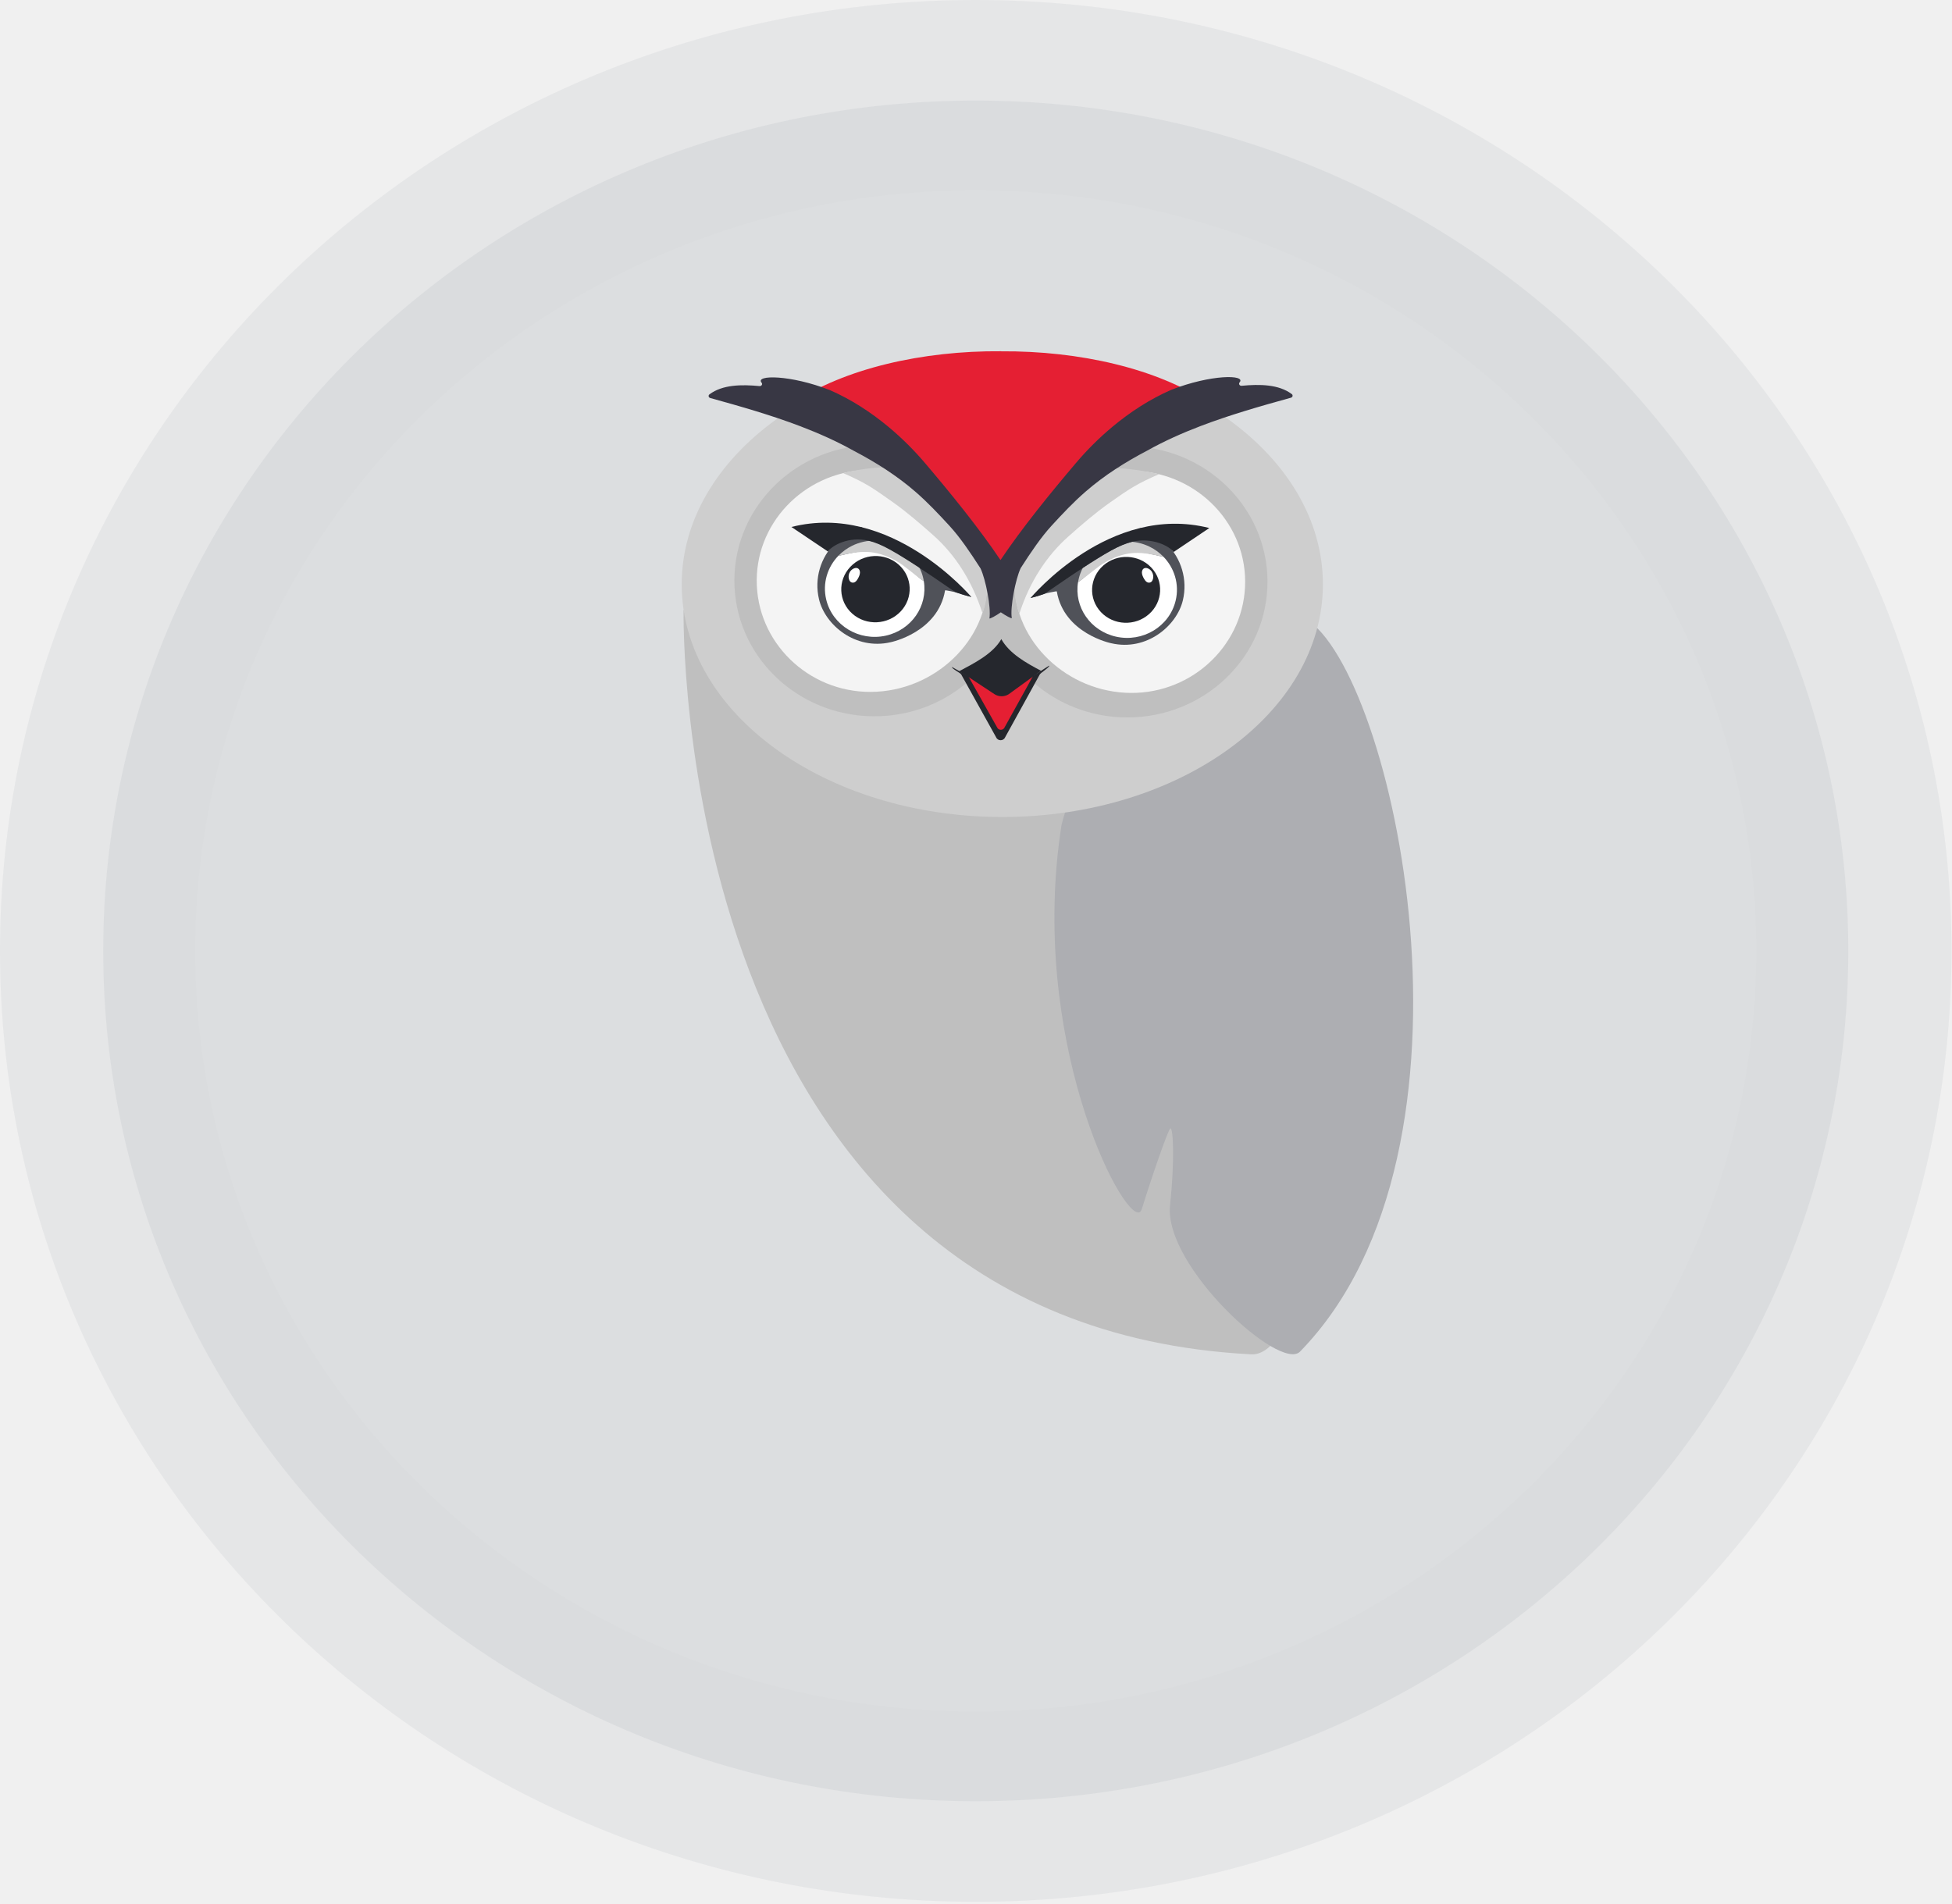
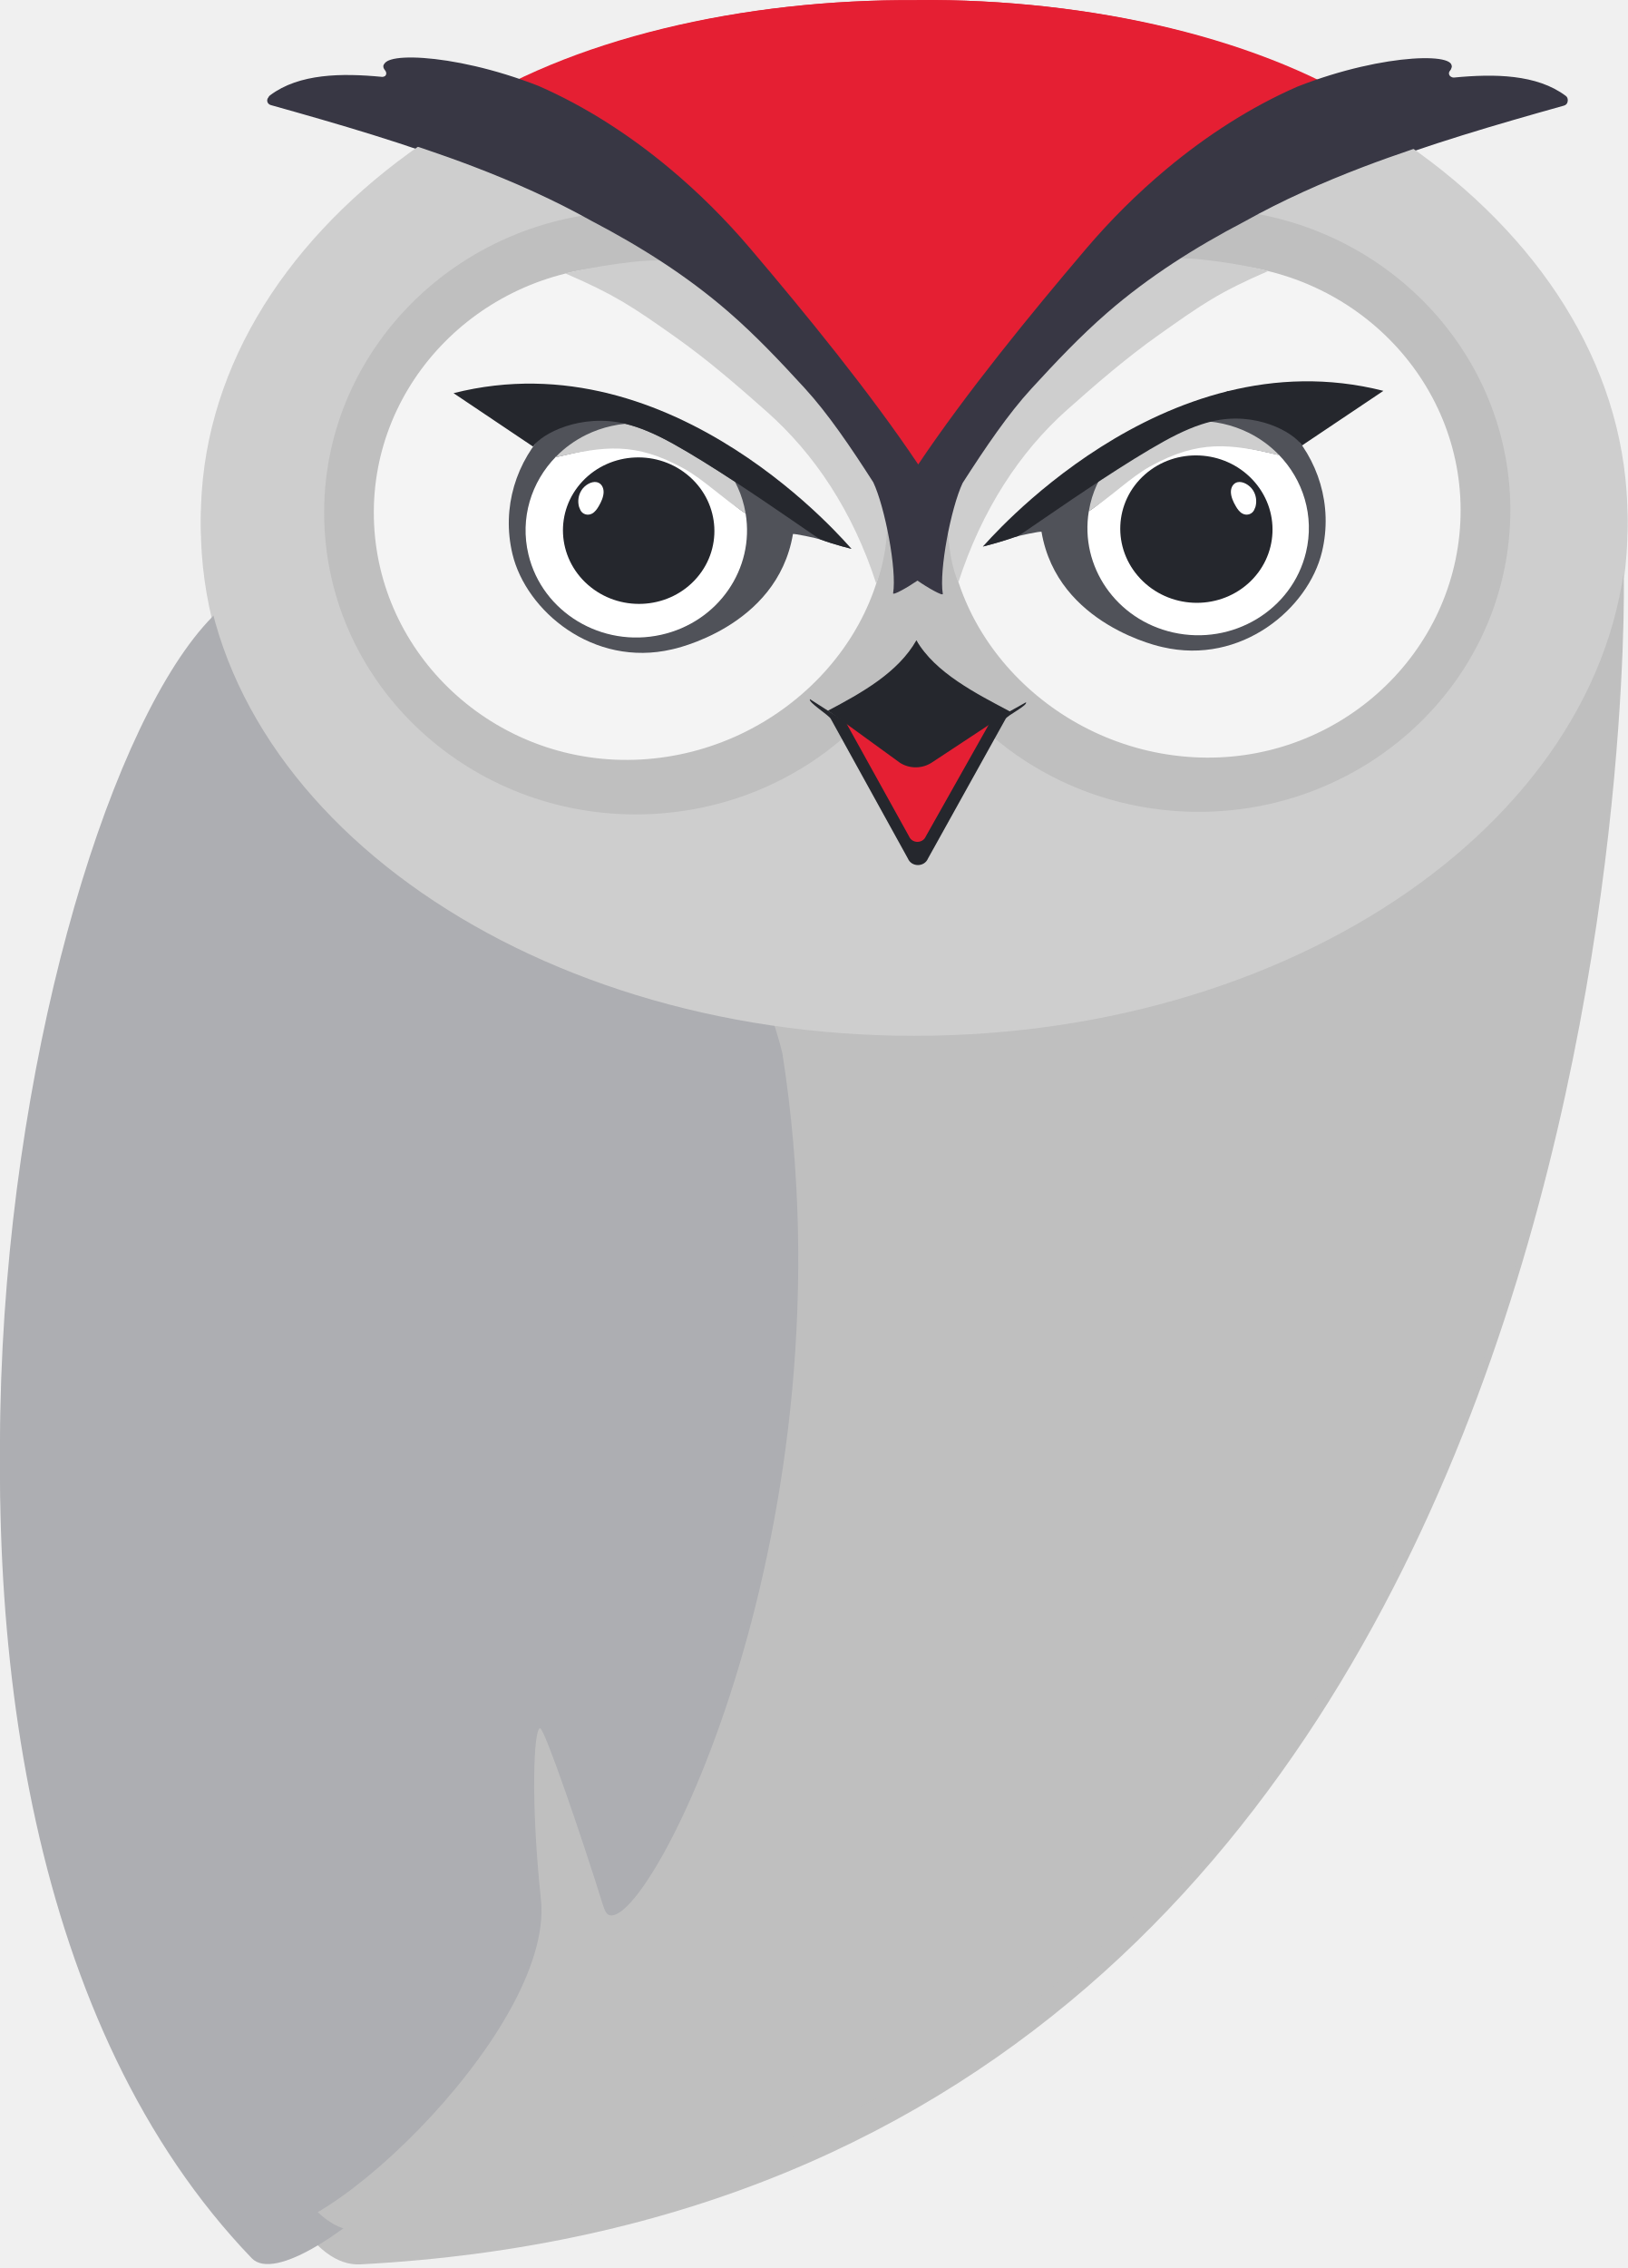
- <svg xmlns="http://www.w3.org/2000/svg" width="689" height="672" viewBox="0 0 689 672" fill="none">
-   <ellipse opacity="0.05" cx="344.412" cy="335.706" rx="344.412" ry="335.706" fill="#0A142F" />
-   <ellipse opacity="0.05" cx="344.413" cy="335.706" rx="307.984" ry="300.199" fill="#0A142F" />
-   <ellipse opacity="0.05" cx="344.412" cy="335.706" rx="275.53" ry="268.565" fill="white" />
-   <g clip-path="url(#clip0_42_228)">
-     <path d="M441.913 250.709C406.724 217.858 241.284 215.372 241.284 215.372C241.284 215.372 236.317 467.392 441.617 478.134C471.683 479.709 486.355 292.193 441.913 250.709Z" fill="#BFBFBF" />
-     <path d="M460.69 218.346C453.744 214.257 384.603 248.754 374.68 291.293C362.971 366.167 395.745 430.499 402.198 427.995C402.513 427.873 402.824 427.486 403.143 426.464C406.669 415.133 412.455 398.311 413.132 398.347C414.155 398.404 414.64 410.029 412.995 425.542C410.736 446.887 451.792 484.433 458.871 477.177C528.979 405.28 491.73 236.62 460.69 218.346Z" fill="#ADAEB2" />
-     <path d="M353.786 288.431C416.282 288.431 466.946 251.657 466.946 206.294C466.946 160.932 416.282 124.158 353.786 124.158C291.289 124.158 240.625 160.932 240.625 206.294C240.625 251.657 291.289 288.431 353.786 288.431Z" fill="#CECECE" />
-     <path d="M400.216 157.572C379.829 156.661 361.76 167.837 353.4 184.566C345.132 167.608 326.934 156.241 306.384 157.159C279.103 158.379 258.008 180.785 259.267 207.202C260.527 233.618 283.666 254.045 310.947 252.825C329.712 251.986 345.551 241.122 353.2 225.824C360.771 241.337 376.721 252.388 395.653 253.234C422.933 254.454 446.073 234.027 447.332 207.611C448.592 181.194 427.497 158.788 400.216 157.568V157.572Z" fill="#BFBFBF" />
-     <path d="M370.314 234.992L353.96 245.49L336.058 235.49C335.714 235.953 339.066 237.592 339.284 238.123L351.593 260.282C352.171 261.674 354.208 261.674 354.786 260.282L367.009 238.123C367.228 237.592 370.662 235.458 370.317 234.995L370.314 234.992Z" fill="#25272D" />
-     <path d="M353.868 244.59C353.868 244.59 341.437 237.998 341.618 238.439L351.938 256.771C352.419 257.933 354.12 257.933 354.601 256.771L364.75 238.442C364.936 238.001 353.864 244.59 353.864 244.59H353.868Z" fill="#E51F33" />
-     <path d="M353.43 225.63C350.519 230.788 343.844 234.16 338.518 236.982L340.799 238.324L350.982 245.045C352.489 246.043 354.467 246.068 356.005 245.114L365.006 238.575L367.465 236.817C362.139 233.998 356.342 230.785 353.427 225.627L353.43 225.63Z" fill="#25272D" />
-     <path d="M400.879 166.234C378.54 165.233 359.567 182.31 358.189 203.924C356.874 224.508 374.739 243.324 397.145 244.569C419.47 245.81 438.431 228.841 439.461 207.213C440.495 185.581 423.219 167.235 400.883 166.238L400.879 166.234Z" fill="#F4F4F4" />
-     <path d="M411.888 192.076C411.755 191.901 411.684 191.807 411.684 191.807L402.58 186.417L373.406 204.659C373.402 204.691 363.723 211.093 363.72 211.122C363.72 211.122 366.135 210.559 368.635 209.648C369.161 209.454 372.995 208.626 373.021 208.791C375.536 223.712 392.219 227.087 392.219 227.087C404.698 229.996 415.355 220.971 417.511 211.958C419.278 204.573 416.918 197.188 411.888 192.08V192.076Z" fill="#505259" />
-     <path d="M410.614 196.499L410.584 196.574C402.805 194.781 397.497 193.339 389.719 197.643C386.641 199.347 384.118 203.163 380.522 205.527C379.073 214.275 384.855 222.732 393.904 224.763C403.354 226.882 412.788 221.183 414.973 212.033C416.355 206.266 414.525 200.502 410.614 196.499Z" fill="white" />
-     <path d="M405.564 216.812C410.476 212.473 410.843 205.118 406.383 200.384C401.923 195.649 394.326 195.328 389.414 199.667C384.502 204.006 384.135 211.361 388.595 216.095C393.055 220.83 400.652 221.151 405.564 216.812Z" fill="#25272D" />
-     <path d="M410.614 196.499C409.251 195.104 407.636 193.92 405.813 193.027C404.576 192.421 403.242 191.944 401.827 191.628C401.087 191.46 400.35 191.341 399.612 191.273C397.353 191.811 394.967 192.815 392.063 194.422C389.148 196.036 385.626 198.249 382.207 200.487C381.573 201.685 381.081 202.984 380.755 204.358C380.67 204.709 380.599 205.061 380.54 205.412C380.533 205.451 380.525 205.487 380.521 205.527C384.118 203.163 387.215 200.104 390.293 198.4C398.072 194.096 402.942 194.817 410.721 196.61L410.614 196.499Z" fill="#CECECE" />
-     <path d="M406.547 201.797C406.01 200.982 404.962 200.369 404.139 200.541C403.428 200.688 403.043 201.377 403.054 202.119C403.065 202.862 403.41 203.647 403.836 204.372C404.098 204.817 404.421 205.279 404.884 205.53C405.625 205.929 406.439 205.588 406.728 204.985C406.958 204.512 406.977 204.35 406.977 204.35C407.169 203.565 407.08 202.618 406.54 201.8L406.547 201.797Z" fill="white" />
-     <path d="M363.73 211.119C363.875 211.086 366.216 210.534 368.635 209.648C368.816 209.583 370.587 208.35 373.191 206.56C375.665 204.86 378.884 202.661 382.207 200.487C385.625 198.249 389.148 196.036 392.063 194.422C394.967 192.815 397.356 191.822 399.612 191.273C406.598 189.577 412.873 192.812 414.236 194.896L426.856 186.413C391.693 177.486 364.027 210.893 363.73 211.119Z" fill="#25272D" />
-     <path d="M348.415 203.565C347.037 181.951 328.064 164.878 305.725 165.875C283.385 166.876 266.113 185.219 267.147 206.85C268.18 228.482 287.138 245.451 309.462 244.206C331.869 242.962 349.73 224.146 348.418 203.561L348.415 203.565Z" fill="#F4F4F4" />
-     <path d="M333.198 204.3L304.025 186.058L294.92 191.449C294.92 191.449 294.846 191.542 294.716 191.718C289.686 196.825 287.326 204.21 289.093 211.596C291.249 220.609 301.906 229.633 314.385 226.724C314.385 226.724 331.068 223.349 333.583 208.428C333.613 208.26 337.443 209.092 337.969 209.286C340.469 210.197 342.884 210.76 342.884 210.76C342.884 210.731 333.202 204.329 333.198 204.297V204.3Z" fill="#505259" />
-     <path d="M326.083 205.168C322.486 202.804 319.956 199.117 316.878 197.414C309.099 193.109 303.799 194.422 296.02 196.216L295.99 196.14C292.079 200.143 290.249 205.907 291.631 211.674C293.816 220.824 303.25 226.524 312.7 224.404C321.749 222.374 327.531 213.916 326.083 205.168Z" fill="white" />
-     <path d="M317.916 215.852C322.426 211.063 322.098 203.662 317.184 199.323C312.269 194.984 304.629 195.349 300.119 200.139C295.609 204.928 295.937 212.328 300.851 216.667C305.766 221.006 313.406 220.641 317.916 215.852Z" fill="#25272D" />
-     <path d="M326.064 205.053C326.005 204.702 325.935 204.35 325.849 203.999C325.523 202.625 325.031 201.327 324.397 200.129C320.979 197.891 317.456 195.678 314.541 194.064C311.637 192.457 309.251 191.452 306.992 190.914C306.255 190.983 305.518 191.101 304.777 191.269C303.362 191.585 302.028 192.062 300.791 192.668C298.969 193.561 297.354 194.745 295.991 196.14L295.872 196.259C303.651 194.465 308.573 193.737 316.352 198.041C319.43 199.745 322.486 202.804 326.083 205.168C326.079 205.129 326.072 205.093 326.064 205.053Z" fill="#CECECE" />
-     <path d="M302.466 200.541C301.647 200.373 300.599 200.982 300.058 201.797C299.521 202.611 299.432 203.561 299.621 204.347C299.621 204.347 299.643 204.519 299.869 204.982C300.165 205.584 300.973 205.925 301.714 205.527C302.177 205.279 302.503 204.817 302.762 204.368C303.188 203.644 303.532 202.858 303.543 202.116C303.555 201.373 303.173 200.685 302.458 200.538L302.466 200.541Z" fill="white" />
-     <path d="M279.355 186.047L292.264 194.716C293.609 192.625 299.613 189.211 306.599 190.904C308.855 191.452 311.244 192.446 314.148 194.053C317.063 195.667 320.586 197.88 324.005 200.118C327.327 202.292 330.546 204.49 333.021 206.19C335.625 207.98 337.173 209.045 337.354 209.11C339.91 210.014 342.74 210.728 342.885 210.76C342.588 210.534 314.519 177.12 279.355 186.044V186.047Z" fill="#25272D" />
-     <path d="M393.234 165.405L391.382 167.199C386.222 169.774 391.615 166.758 386.937 170.068C381.784 173.712 378.417 178.027 373.743 182.181C366.742 188.396 339.98 188.124 332.887 181.826C328.212 177.672 324.849 173.357 319.692 169.713C315.014 166.403 320.407 169.419 315.248 166.844L313.396 165.05C309.691 164.692 301.687 165.951 297.612 167.027C305.428 170.405 308.076 172.274 314.936 177.13C320.089 180.775 324.834 184.885 329.505 189.038C337.031 195.724 343.073 204.978 346.777 216.456C347.547 214.705 348.818 210.756 348.203 203.974L358.637 203.106C357.134 207.991 359.034 214.899 359.804 216.649C363.508 205.172 369.59 196.083 377.117 189.394C381.792 185.24 386.533 181.13 391.685 177.486C398.545 172.629 401.312 170.778 409.128 167.4C405.017 166.42 396.931 165.043 393.226 165.402L393.234 165.405Z" fill="#CECECE" />
-     <path d="M353.374 124.029V124.007C325.753 123.774 298.002 130.058 279.688 142.4L328.486 176.625L353.171 207.062V207.338L353.282 207.202L353.374 207.317V207.087L378.87 175.29L426.857 142.425C408.588 130.112 380.929 123.828 353.374 124.029Z" fill="#E51F33" />
-     <path d="M455.944 139.118C451.351 135.657 444.569 135.592 438.254 136.198C437.861 136.234 437.554 136.023 437.428 135.736C437.324 135.506 437.342 135.226 437.539 134.997C439.935 132.196 427.401 132.138 413.384 137.637C405.917 140.897 398.905 145.456 392.626 150.696C387.915 154.627 383.618 158.942 379.855 163.372C370.898 173.917 360.805 186.305 353.144 197.729C345.495 186.338 335.435 173.992 326.504 163.479C322.741 159.05 318.444 154.735 313.733 150.804C307.454 145.563 300.442 141.005 292.975 137.744C278.955 132.242 266.424 132.303 268.82 135.105C269.017 135.334 269.032 135.614 268.932 135.843C268.806 136.13 268.498 136.342 268.106 136.306C261.79 135.7 255.008 135.764 250.415 139.226C249.915 139.599 250.078 140.338 250.689 140.51C261.431 143.48 272.254 146.575 282.574 150.51C289.093 152.999 295.412 155.818 301.38 159.161C301.394 159.168 301.405 159.175 301.42 159.182C309.232 163.268 316.622 167.956 323.186 173.666C327.486 177.407 331.375 181.539 335.202 185.71C338.88 189.716 342.51 195.079 346.099 200.674C347.951 204.605 349.859 214.547 349.244 218.274C349.174 218.697 351.644 217.306 353.263 216.169C354.882 217.284 357.197 218.579 357.126 218.166C356.515 214.44 358.423 204.497 360.271 200.566C363.857 194.967 367.49 189.609 371.169 185.602C374.991 181.431 378.881 177.295 383.185 173.558C389.748 167.848 397.138 163.16 404.95 159.075C404.965 159.068 404.976 159.06 404.991 159.053C410.958 155.71 417.277 152.891 423.797 150.402C434.116 146.467 444.94 143.372 455.682 140.402C456.293 140.234 456.452 139.495 455.956 139.118H455.944Z" fill="#383744" />
+ <svg xmlns="http://www.w3.org/2000/svg" width="351" height="489" viewBox="0 0 351 489" fill="none">
+   <g clip-path="url(#clip0_179_330)">
+     <path d="M77.344 174.684C125.184 129.395 350.199 125.053 350.199 125.053C350.199 125.053 356.856 473.404 77.747 488.214C36.871 490.384 16.924 231.874 77.344 174.684Z" fill="#BFBFBF" />
+     <path d="M51.819 130.066C61.261 124.429 155.259 171.987 168.75 230.632C184.668 333.853 140.112 422.541 131.339 419.09C130.911 418.922 130.488 418.388 130.055 416.978C125.261 401.358 117.395 378.167 116.473 378.217C115.084 378.296 114.424 394.322 116.66 415.708C119.732 445.134 63.915 496.895 54.291 486.892C-41.022 387.775 9.619 155.259 51.819 130.066Z" fill="#ADAEB2" />
+     <path d="M197.156 226.685C112.191 226.685 43.313 175.989 43.313 113.451C43.313 50.914 112.191 0.218 197.156 0.218C282.122 0.218 351 50.914 351 113.451C351 175.989 282.122 226.685 197.156 226.685Z" fill="#CECECE" />
+     <path d="M134.033 46.213C161.76 44.957 186.34 60.38 197.696 83.462C208.941 60.103 233.672 44.453 261.6 45.719C298.689 47.4 327.368 78.29 325.656 114.708C323.943 151.126 292.485 179.286 255.396 177.605C229.87 176.448 208.326 161.455 197.932 140.346C187.634 161.712 165.96 176.932 140.232 178.099C103.143 179.78 71.685 151.62 69.973 115.202C68.26 78.784 96.939 47.894 134.028 46.213H134.033Z" fill="#BFBFBF" />
+     <path d="M182.472 154.632C188.968 151.146 194.306 145.899 197.856 139.526C201.406 145.904 206.749 151.146 213.24 154.632L197.856 181.932L182.472 154.632Z" fill="#25272D" />
+     <path d="M133.131 58.224C163.502 56.845 189.296 80.387 191.169 110.184C192.957 138.562 168.669 164.502 138.207 166.217C107.857 167.928 82.078 144.535 80.678 114.718C79.278 84.901 102.76 59.604 133.126 58.229L133.131 58.224Z" fill="#F4F4F4" />
+     <path d="M118.165 93.851C118.346 93.609 118.442 93.48 118.442 93.48L130.82 86.048L170.482 111.197C170.487 111.242 183.645 120.068 183.65 120.107C183.65 120.107 180.367 119.331 176.968 118.075C176.253 117.808 171.041 116.666 171.005 116.893C167.586 137.463 144.905 142.116 144.905 142.116C127.939 146.126 113.451 133.686 110.52 121.259C108.118 111.078 111.326 100.897 118.165 93.856V93.851Z" fill="#505259" />
+     <path d="M119.897 99.948L119.937 100.052C130.513 97.579 136.052 97.579 146.627 103.513C150.812 105.862 155.918 109.135 160.808 112.394C162.777 124.454 154.916 136.114 142.614 138.912C129.767 141.835 116.941 133.977 113.97 121.363C112.092 113.412 114.579 105.466 119.897 99.948Z" fill="white" />
+     <path d="M126.762 127.982C120.082 122.003 119.58 111.863 125.641 105.334C131.702 98.805 142.031 98.359 148.711 104.338C155.391 110.317 155.893 120.457 149.832 126.986C143.771 133.515 133.442 133.961 126.762 127.982Z" fill="#25272D" />
+     <path d="M115.324 64.993C123.382 77.85 183.232 119.791 183.635 120.103C183.438 120.058 180.256 119.297 176.967 118.075C176.721 117.986 174.314 116.285 170.773 113.818C167.409 111.474 163.033 108.443 158.516 105.446C153.868 102.361 149.079 99.31 145.116 97.085C141.168 94.87 137.925 93.485 134.853 92.743C129.701 91.497 121.644 96.121 115.017 97.668L115.319 64.989L115.324 64.993Z" fill="#25272D" />
+     <path d="M119.898 99.948C121.751 98.024 123.952 96.392 126.429 95.161C128.111 94.326 129.924 93.668 131.848 93.233C132.855 93 133.857 92.837 134.859 92.743C137.931 93.485 141.174 94.869 145.122 97.085C149.085 99.31 153.874 102.361 158.522 105.446C159.383 107.098 160.053 108.888 160.496 110.782C160.612 111.266 160.703 111.731 160.783 112.216C160.793 112.27 160.804 112.339 160.809 112.394C155.919 109.135 150.818 105.862 146.633 103.513C136.058 97.579 130.332 97.624 119.757 100.096L119.903 99.943L119.898 99.948Z" fill="#CECECE" />
+     <path d="M125.427 107.251C126.157 106.129 127.582 105.283 128.7 105.52C129.667 105.723 130.191 106.672 130.175 107.696C130.16 108.72 129.692 109.803 129.113 110.801C128.755 111.414 128.317 112.052 127.688 112.398C126.681 112.947 125.573 112.483 125.18 111.647C124.858 110.965 124.843 110.772 124.843 110.772C124.581 109.689 124.702 108.383 125.437 107.256L125.427 107.251Z" fill="white" />
+     <path d="M204.458 109.689C206.332 79.892 232.125 56.355 262.496 57.729C292.867 59.109 316.349 84.396 314.944 114.218C313.539 144.04 287.766 167.433 257.415 165.717C226.953 164.002 202.671 138.062 204.453 109.684L204.458 109.689Z" fill="#F4F4F4" />
+     <path d="M225.145 110.702L264.807 85.554L277.185 92.986C277.185 92.986 277.286 93.114 277.462 93.356C284.301 100.398 287.509 110.579 285.106 120.76C282.176 133.186 267.688 145.627 250.722 141.617C250.722 141.617 228.041 136.964 224.621 116.394C224.581 116.161 219.374 117.309 218.659 117.576C215.26 118.832 211.976 119.608 211.976 119.608C211.976 119.568 225.14 110.742 225.145 110.697V110.702Z" fill="#505259" />
+     <path d="M234.819 111.899C239.709 108.641 244.815 105.367 249 103.018C259.575 97.085 265.114 97.085 275.69 99.557L275.73 99.453C281.048 104.972 283.535 112.918 281.657 120.869C278.686 133.483 265.86 141.34 253.013 138.418C240.711 135.619 232.85 123.959 234.819 111.899Z" fill="white" />
+     <path d="M245.926 126.641C239.793 120.039 240.237 109.837 246.917 103.854C253.597 97.871 263.984 98.372 270.117 104.974C276.249 111.575 275.805 121.777 269.125 127.761C262.445 133.744 252.059 133.242 245.926 126.641Z" fill="#25272D" />
+     <path d="M280.302 64.499L280.609 97.174C273.982 95.626 265.92 91.003 260.768 92.249C257.696 92.99 254.453 94.375 250.505 96.59C246.542 98.815 241.753 101.866 237.105 104.952C232.588 107.948 228.212 110.979 224.848 113.323C221.308 115.791 218.901 117.492 218.654 117.581C215.365 118.802 212.183 119.563 211.986 119.608C212.389 119.296 272.24 77.355 280.297 64.499H280.302Z" fill="#25272D" />
+     <path d="M234.85 111.741C234.93 111.256 235.026 110.772 235.142 110.287C235.585 108.393 236.255 106.603 237.116 104.952C241.764 101.866 246.553 98.815 250.516 96.59C254.464 94.375 257.707 92.99 260.779 92.249C261.781 92.343 262.783 92.506 263.79 92.738C265.714 93.173 267.527 93.831 269.209 94.667C271.686 95.898 273.882 97.53 275.735 99.453L275.871 99.602C265.296 97.129 259.58 97.085 249.005 103.018C244.821 105.367 239.714 108.641 234.824 111.899C234.83 111.845 234.84 111.795 234.85 111.741Z" fill="#CECECE" />
+     <path d="M266.927 105.52C268.04 105.288 269.465 106.129 270.2 107.251C270.931 108.374 271.072 109.659 270.81 110.742C270.81 110.742 270.835 110.796 270.452 111.642C270.075 112.483 268.952 112.942 267.944 112.394C267.315 112.052 266.872 111.415 266.519 110.796C265.94 109.798 265.472 108.715 265.457 107.691C265.442 106.668 265.96 105.718 266.932 105.515L266.927 105.52Z" fill="white" />
+     <path d="M143.525 57.082L146.043 59.554C148.5 60.795 149.195 61.097 149.336 61.157C149.195 61.127 148.702 61.082 152.086 63.51C159.09 68.534 163.668 74.483 170.023 80.209C179.541 88.788 188.429 103.142 197.63 115.519C206.961 103.033 215.96 88.407 225.609 79.714C231.964 73.988 236.536 68.04 243.541 63.016C246.915 60.598 246.437 60.632 246.291 60.662C246.432 60.603 247.132 60.301 249.584 59.06L252.102 56.588C257.138 56.093 268.242 57.863 273.781 59.347C263.161 64 259.339 66.551 250.007 73.246C243.002 78.27 236.556 83.937 230.201 89.663C219.968 98.88 211.785 111.697 206.749 127.52C206.13 126.091 203.451 123.025 201.23 120.226L197.599 116.058L197.413 116.27C196.32 119.049 189.915 125.611 188.908 127.935C183.872 112.112 175.663 99.374 165.431 90.157C159.075 84.431 152.629 78.765 145.62 73.741C136.293 67.046 132.572 64.465 121.946 59.807C127.486 58.323 138.489 56.588 143.525 57.082Z" fill="#CECECE" />
+     <path d="M197.715 0.04V0.01C235.267 -0.312 272.996 8.352 297.893 25.366L231.551 72.549L197.992 114.51V114.89L197.841 114.702L197.715 114.861V114.544L162.57 69.157L97.815 25.401C122.651 8.426 160.254 -0.237 197.715 0.04Z" fill="#E51F33" />
+     <path d="M58.043 20.877C64.287 16.105 73.508 16.016 82.094 16.852C82.628 16.901 83.046 16.609 83.217 16.214C83.358 15.897 83.333 15.511 83.066 15.195C79.808 11.333 96.849 11.254 115.904 18.834C126.056 23.329 135.589 29.614 144.125 36.838C150.53 42.258 156.372 48.206 161.488 54.313C173.705 68.9 187.478 86.048 197.902 101.836C208.321 86.078 222.054 68.979 234.241 54.431C239.357 48.325 245.198 42.376 251.604 36.957C260.14 29.733 269.672 23.448 279.825 18.953C298.885 11.368 315.921 11.452 312.663 15.314C312.396 15.63 312.376 16.016 312.512 16.332C312.683 16.728 313.101 17.02 313.635 16.97C322.221 16.134 331.442 16.224 337.686 20.995C338.366 21.509 338.144 22.528 337.313 22.765C322.71 26.86 307.995 31.127 293.965 36.551C285.102 39.983 276.511 43.87 268.398 48.478C268.378 48.488 268.363 48.498 268.343 48.508C257.723 54.14 247.676 60.602 238.753 68.474C232.906 73.632 227.619 79.328 222.417 85.079C217.416 90.602 212.481 97.994 207.601 105.708C205.088 111.128 202.49 124.834 203.326 129.972C203.421 130.565 199.972 128.582 197.771 127.005C195.571 128.563 192.287 130.437 192.383 129.858C193.214 124.721 190.62 111.014 188.108 105.594C183.233 97.876 178.293 90.488 173.292 84.965C168.095 79.214 162.808 73.513 156.956 68.361C148.033 60.489 137.986 54.026 127.366 48.394C127.346 48.384 127.33 48.374 127.31 48.364C119.198 43.756 110.607 39.869 101.744 36.438C87.714 31.013 72.999 26.746 58.395 22.652C57.565 22.419 57.348 21.401 58.023 20.881L58.043 20.877Z" fill="#383744" />
+     <g clip-path="url(#clip1_179_330)">
+       <path d="M77.344 172.097C125.184 127.478 350.103 124.102 350.103 124.102C350.103 124.102 356.856 466.395 77.747 480.985C36.871 483.124 16.925 228.441 77.344 172.097Z" fill="#BFBFBF" />
+       <path d="M51.819 128.14C61.261 122.587 155.259 169.441 168.75 227.218C184.668 328.911 140.112 416.287 131.339 412.886C130.911 412.721 130.488 412.195 130.055 410.806C125.261 395.417 117.395 372.57 116.474 372.618C115.084 372.696 114.424 388.485 116.66 409.554C119.732 438.545 63.915 489.54 54.292 479.685C-41.021 382.035 9.619 152.961 51.819 128.14Z" fill="#ADAEB2" />
+       <path d="M197.156 223.331C112.191 223.331 43.313 173.384 43.313 111.772C43.313 50.161 112.191 0.214 197.156 0.214C282.122 0.214 351 50.161 351 111.772C351 173.384 282.122 223.331 197.156 223.331Z" fill="#CECECE" />
+       <path d="M134.034 45.597C161.751 44.36 186.315 59.54 197.681 82.261C208.921 59.228 233.662 43.79 261.6 45.037C298.689 46.694 327.368 77.126 325.656 113.005C323.944 148.884 292.485 176.627 255.396 174.971C229.885 173.831 208.352 159.075 197.953 138.298C187.66 159.367 165.976 174.376 140.238 175.526C103.149 177.182 71.691 149.439 69.978 113.56C68.266 77.681 96.945 47.249 134.034 45.593V45.597Z" fill="#BFBFBF" />
+       <path d="M174.686 150.749L196.919 165.008L221.257 151.426C221.726 152.055 217.168 154.281 216.871 155.002L200.137 185.098C199.352 186.988 196.582 186.988 195.796 185.098L179.178 155.002C178.881 154.281 174.213 151.382 174.681 150.754L174.686 150.749Z" fill="#25272D" />
+       <path d="M197.045 163.786C197.045 163.786 213.945 154.832 213.698 155.431L199.669 180.329C199.014 181.908 196.703 181.908 196.048 180.329L182.25 155.436C181.998 154.837 197.05 163.786 197.05 163.786H197.045Z" fill="#E51F33" />
+       <path d="M197.64 138.035C201.598 145.04 210.673 149.619 217.914 153.453L214.812 155.275L200.969 164.404C198.919 165.758 196.23 165.793 194.14 164.497L181.903 155.616L178.559 153.229C185.801 149.4 193.682 145.035 197.645 138.03L197.64 138.035Z" fill="#25272D" />
+       <path d="M133.131 57.362C163.502 56.003 189.296 79.197 191.169 108.552C192.957 136.51 168.669 162.066 138.207 163.757C107.857 165.442 82.078 142.395 80.678 113.02C79.273 83.639 102.76 58.721 133.126 57.367L133.131 57.362Z" fill="#F4F4F4" />
+       <path d="M118.165 92.462C118.346 92.223 118.442 92.096 118.442 92.096L130.82 84.774L170.482 109.551C170.487 109.595 183.645 118.291 183.65 118.329C183.65 118.329 180.367 117.565 176.968 116.327C176.253 116.064 171.041 114.939 171.006 115.163C167.586 135.429 144.905 140.013 144.905 140.013C127.939 143.963 113.451 131.707 110.521 119.465C108.118 109.434 111.326 99.404 118.165 92.467V92.462Z" fill="#505259" />
+       <path d="M119.897 98.468L119.937 98.57C130.513 96.135 137.729 94.176 148.304 100.022C152.489 102.336 155.918 107.519 160.808 110.73C162.777 122.612 154.916 134.099 142.614 136.856C129.767 139.735 116.941 131.994 113.97 119.567C112.092 111.733 114.579 103.905 119.897 98.468Z" fill="white" />
+       <path d="M126.762 126.057C120.084 120.165 119.585 110.175 125.649 103.744C131.712 97.314 142.041 96.878 148.719 102.771C155.397 108.664 155.895 118.654 149.832 125.084C143.769 131.514 133.44 131.95 126.762 126.057Z" fill="#25272D" />
+       <path d="M119.898 98.468C121.751 96.573 123.947 94.966 126.424 93.753C128.106 92.929 129.919 92.281 131.843 91.853C132.85 91.624 133.852 91.463 134.854 91.371C137.926 92.101 141.169 93.465 145.117 95.648C149.08 97.84 153.869 100.846 158.517 103.885C159.378 105.513 160.048 107.276 160.491 109.142C160.607 109.619 160.703 110.097 160.783 110.574C160.793 110.628 160.804 110.676 160.809 110.73C155.919 107.52 151.709 103.364 147.524 101.05C136.949 95.204 130.327 96.184 119.752 98.619L119.898 98.468Z" fill="#CECECE" />
+       <path d="M125.427 105.664C126.157 104.558 127.582 103.725 128.7 103.958C129.667 104.158 130.191 105.094 130.175 106.102C130.16 107.11 129.692 108.177 129.113 109.161C128.755 109.765 128.317 110.394 127.688 110.735C126.681 111.276 125.573 110.813 125.18 109.994C124.868 109.351 124.843 109.132 124.843 109.132C124.581 108.065 124.702 106.779 125.437 105.668L125.427 105.664Z" fill="white" />
+       <path d="M183.635 118.325C183.438 118.281 180.256 117.531 176.967 116.327C176.721 116.24 174.314 114.564 170.773 112.133C167.409 109.824 163.033 106.838 158.516 103.885C153.868 100.846 149.079 97.84 145.116 95.648C141.168 93.465 137.92 92.116 134.853 91.371C125.356 89.066 116.825 93.46 114.972 96.291L97.815 84.77C145.62 72.644 183.232 118.018 183.635 118.325Z" fill="#25272D" />
+       <path d="M204.459 108.065C206.332 78.709 232.125 55.521 262.496 56.875C292.867 58.234 316.349 83.147 314.944 112.527C313.539 141.907 287.766 164.955 257.415 163.264C226.953 161.574 202.671 136.018 204.454 108.06L204.459 108.065Z" fill="#F4F4F4" />
+       <path d="M225.145 109.064L264.807 84.287L277.185 91.609C277.185 91.609 277.286 91.736 277.462 91.974C284.301 98.911 287.508 108.942 285.106 118.972C282.176 131.215 267.688 143.471 250.722 139.52C250.722 139.52 228.041 134.936 224.621 114.671C224.581 114.442 219.374 115.572 218.659 115.835C215.26 117.072 211.977 117.837 211.977 117.837C211.977 117.798 225.14 109.103 225.145 109.059V109.064Z" fill="#505259" />
+       <path d="M234.819 110.243C239.709 107.032 243.148 102.024 247.333 99.71C257.908 93.865 265.114 95.648 275.69 98.083L275.73 97.981C281.048 103.418 283.535 111.246 281.657 119.08C278.686 131.507 265.86 139.248 253.013 136.369C240.711 133.611 232.85 122.124 234.819 110.243Z" fill="white" />
+       <path d="M245.922 124.753C239.791 118.248 240.236 108.198 246.917 102.304C253.599 96.411 263.985 96.906 270.117 103.411C276.248 109.916 275.803 119.967 269.122 125.861C262.44 131.754 252.054 131.258 245.922 124.753Z" fill="#25272D" />
+       <path d="M234.844 110.087C234.924 109.609 235.02 109.132 235.136 108.655C235.579 106.789 236.249 105.025 237.11 103.398C241.758 100.358 246.547 97.353 250.51 95.16C254.458 92.978 257.701 91.614 260.773 90.883C261.775 90.976 262.777 91.136 263.785 91.365C265.708 91.794 267.521 92.442 269.203 93.265C271.681 94.478 273.876 96.086 275.729 97.981L275.891 98.142C265.315 95.706 258.623 94.717 248.048 100.563C243.863 102.877 239.708 107.032 234.819 110.243C234.824 110.189 234.834 110.14 234.844 110.087Z" fill="#CECECE" />
+       <path d="M266.927 103.958C268.04 103.729 269.465 104.558 270.201 105.663C270.931 106.769 271.052 108.06 270.795 109.127C270.795 109.127 270.765 109.361 270.458 109.989C270.055 110.808 268.957 111.271 267.95 110.73C267.32 110.394 266.877 109.765 266.525 109.156C265.945 108.172 265.477 107.105 265.462 106.097C265.447 105.089 265.966 104.153 266.937 103.954L266.927 103.958Z" fill="white" />
+       <path d="M298.346 84.273L280.796 96.047C278.968 93.207 270.805 88.569 261.307 90.869C258.241 91.614 254.993 92.963 251.044 95.146C247.081 97.338 242.292 100.344 237.644 103.384C233.127 106.336 228.751 109.322 225.387 111.631C221.847 114.062 219.742 115.509 219.495 115.597C216.02 116.824 212.173 117.794 211.977 117.837C212.38 117.531 250.541 72.147 298.346 84.268V84.273Z" fill="#25272D" />
+       <path d="M143.524 56.237L146.042 58.673C153.057 62.17 145.725 58.074 152.085 62.57C159.09 67.519 163.668 73.38 170.023 79.021C179.54 87.463 215.924 87.093 225.568 78.539C231.923 72.897 236.495 67.037 243.505 62.088C249.865 57.591 242.533 61.688 249.548 58.19L252.066 55.755C257.102 55.267 267.984 56.977 273.523 58.439C262.898 63.028 259.297 65.566 249.971 72.162C242.966 77.111 236.515 82.694 230.165 88.335C219.933 97.416 211.719 109.984 206.683 125.573C205.636 123.196 203.909 117.832 204.745 108.62L190.559 107.441C192.603 114.076 190.02 123.459 188.972 125.836C183.937 110.247 175.668 97.903 165.435 88.818C159.08 83.176 152.634 77.594 145.629 72.644C136.303 66.048 132.541 63.534 121.916 58.946C127.506 57.615 138.499 55.745 143.534 56.232L143.524 56.237Z" fill="#CECECE" />
+       <path d="M197.715 0.039V0.01C235.267 -0.307 272.996 8.228 297.893 24.991L231.551 71.475L197.992 112.815V113.19L197.841 113.005L197.715 113.161V112.849L163.054 69.663L97.815 25.025C122.652 8.301 160.254 -0.234 197.715 0.039Z" fill="#E51F33" />
+       <path d="M58.269 20.534C64.513 15.833 73.734 15.745 82.32 16.568C82.854 16.617 83.272 16.329 83.443 15.94C83.584 15.628 83.559 15.248 83.292 14.936C80.034 11.132 97.075 11.054 116.13 18.522C126.282 22.95 135.815 29.142 144.351 36.259C150.756 41.598 156.598 47.459 161.714 53.475C173.891 67.797 187.613 84.623 198.027 100.139C208.426 84.667 222.103 67.899 234.245 53.621C239.361 47.605 245.203 41.744 251.608 36.405C260.144 29.288 269.677 23.096 279.829 18.668C298.889 11.195 315.925 11.278 312.667 15.082C312.4 15.394 312.38 15.774 312.516 16.086C312.687 16.476 313.105 16.763 313.639 16.714C322.225 15.891 331.446 15.979 337.69 20.68C338.37 21.186 338.148 22.19 337.317 22.424C322.714 26.457 307.999 30.662 293.969 36.005C285.106 39.386 276.515 43.215 268.402 47.756C268.382 47.765 268.367 47.775 268.347 47.785C257.727 53.334 247.68 59.701 238.757 67.456C232.91 72.537 227.623 78.149 222.421 83.815C217.42 89.256 212.485 96.539 207.605 104.139C205.087 109.478 202.494 122.982 203.33 128.043C203.426 128.618 200.067 126.728 197.866 125.184C195.665 126.699 192.518 128.457 192.614 127.897C193.445 122.836 190.851 109.332 188.338 103.993C183.464 96.388 178.524 89.11 173.523 83.668C168.326 78.003 163.039 72.386 157.187 67.31C148.264 59.554 138.217 53.187 127.597 47.639C127.576 47.629 127.561 47.619 127.541 47.609C119.429 43.069 110.837 39.24 101.974 35.859C87.945 30.515 73.23 26.311 58.626 22.278C57.795 22.049 57.579 21.045 58.254 20.534H58.269Z" fill="#383744" />
+     </g>
  </g>
-   <mask id="mask0_42_228" style="mask-type:luminance" maskUnits="userSpaceOnUse" x="68" y="67" width="552" height="538">
-     <ellipse cx="344.412" cy="335.706" rx="275.53" ry="268.565" fill="white" />
-   </mask>
-   <g mask="url(#mask0_42_228)">
- </g>
  <defs>
-     <clipPath id="clip0_42_228">
-       <rect width="258.18" height="354.145" fill="white" transform="translate(240.625 124)" />
+     <clipPath id="clip0_179_330">
+       <rect width="351" height="488.227" fill="white" transform="matrix(-1 0 0 1 351 0)" />
+     </clipPath>
+     <clipPath id="clip1_179_330">
+       <rect width="351" height="481" fill="white" transform="matrix(-1 0 0 1 351 0)" />
    </clipPath>
  </defs>
</svg>
